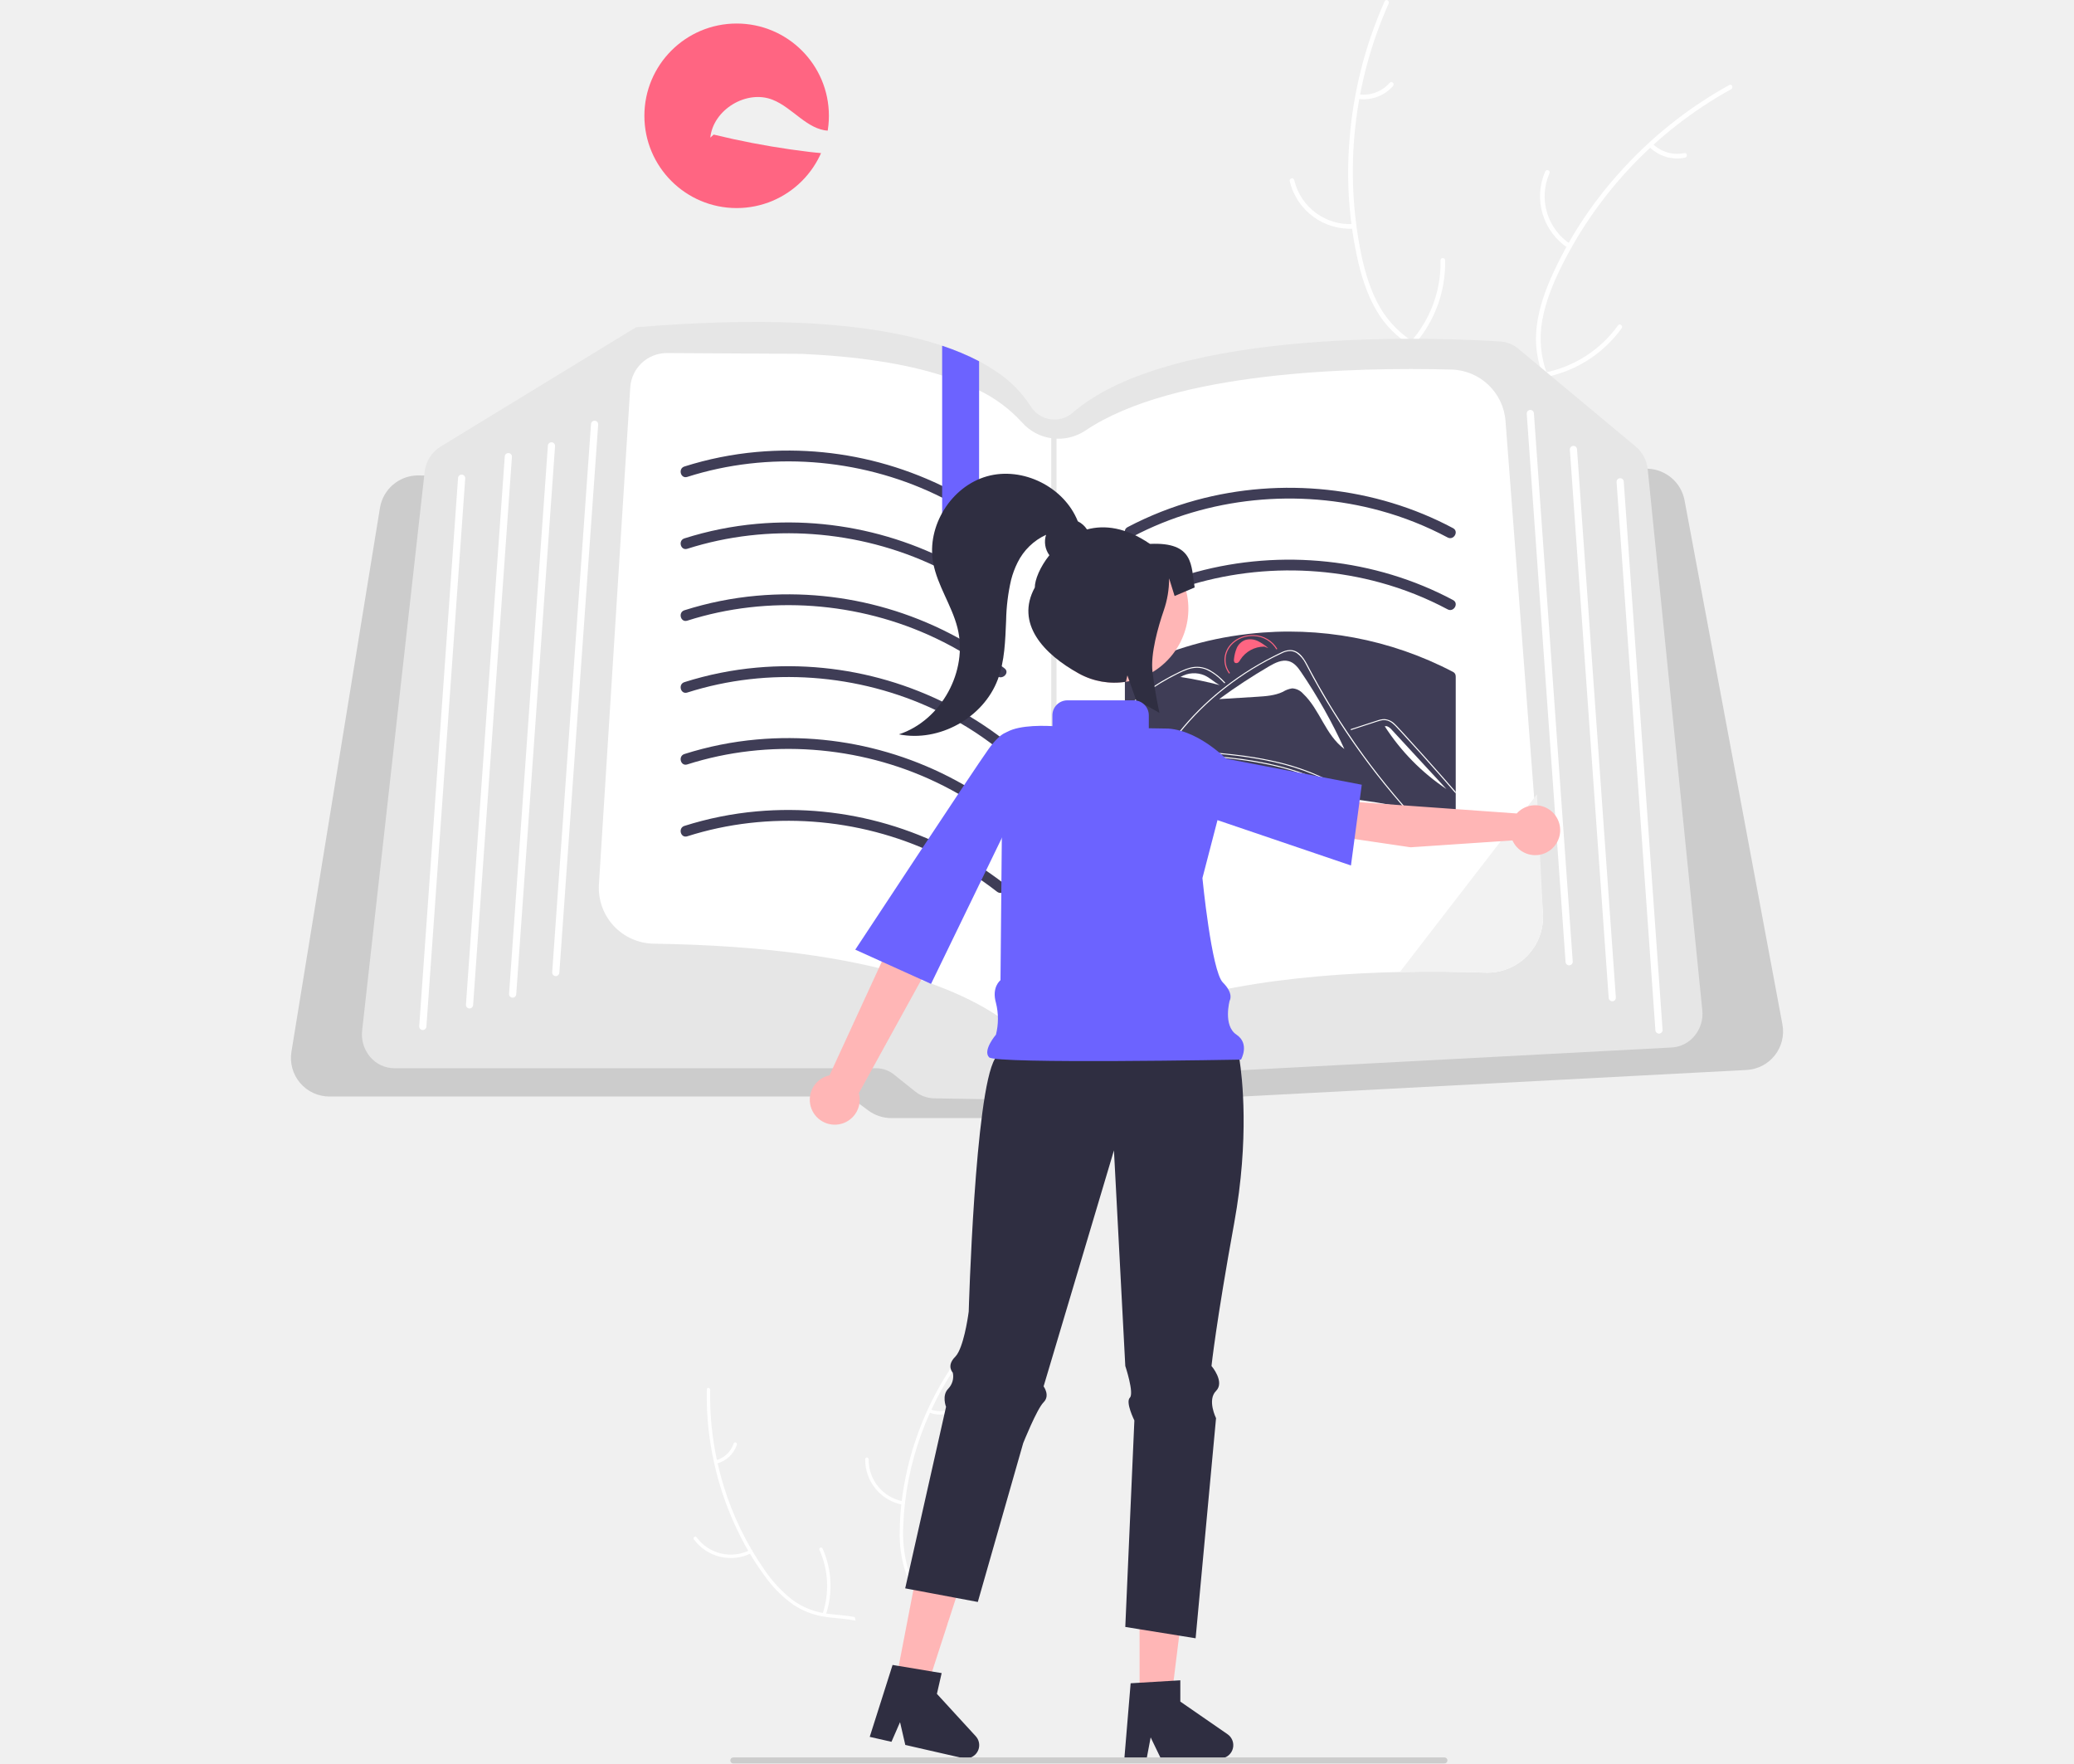
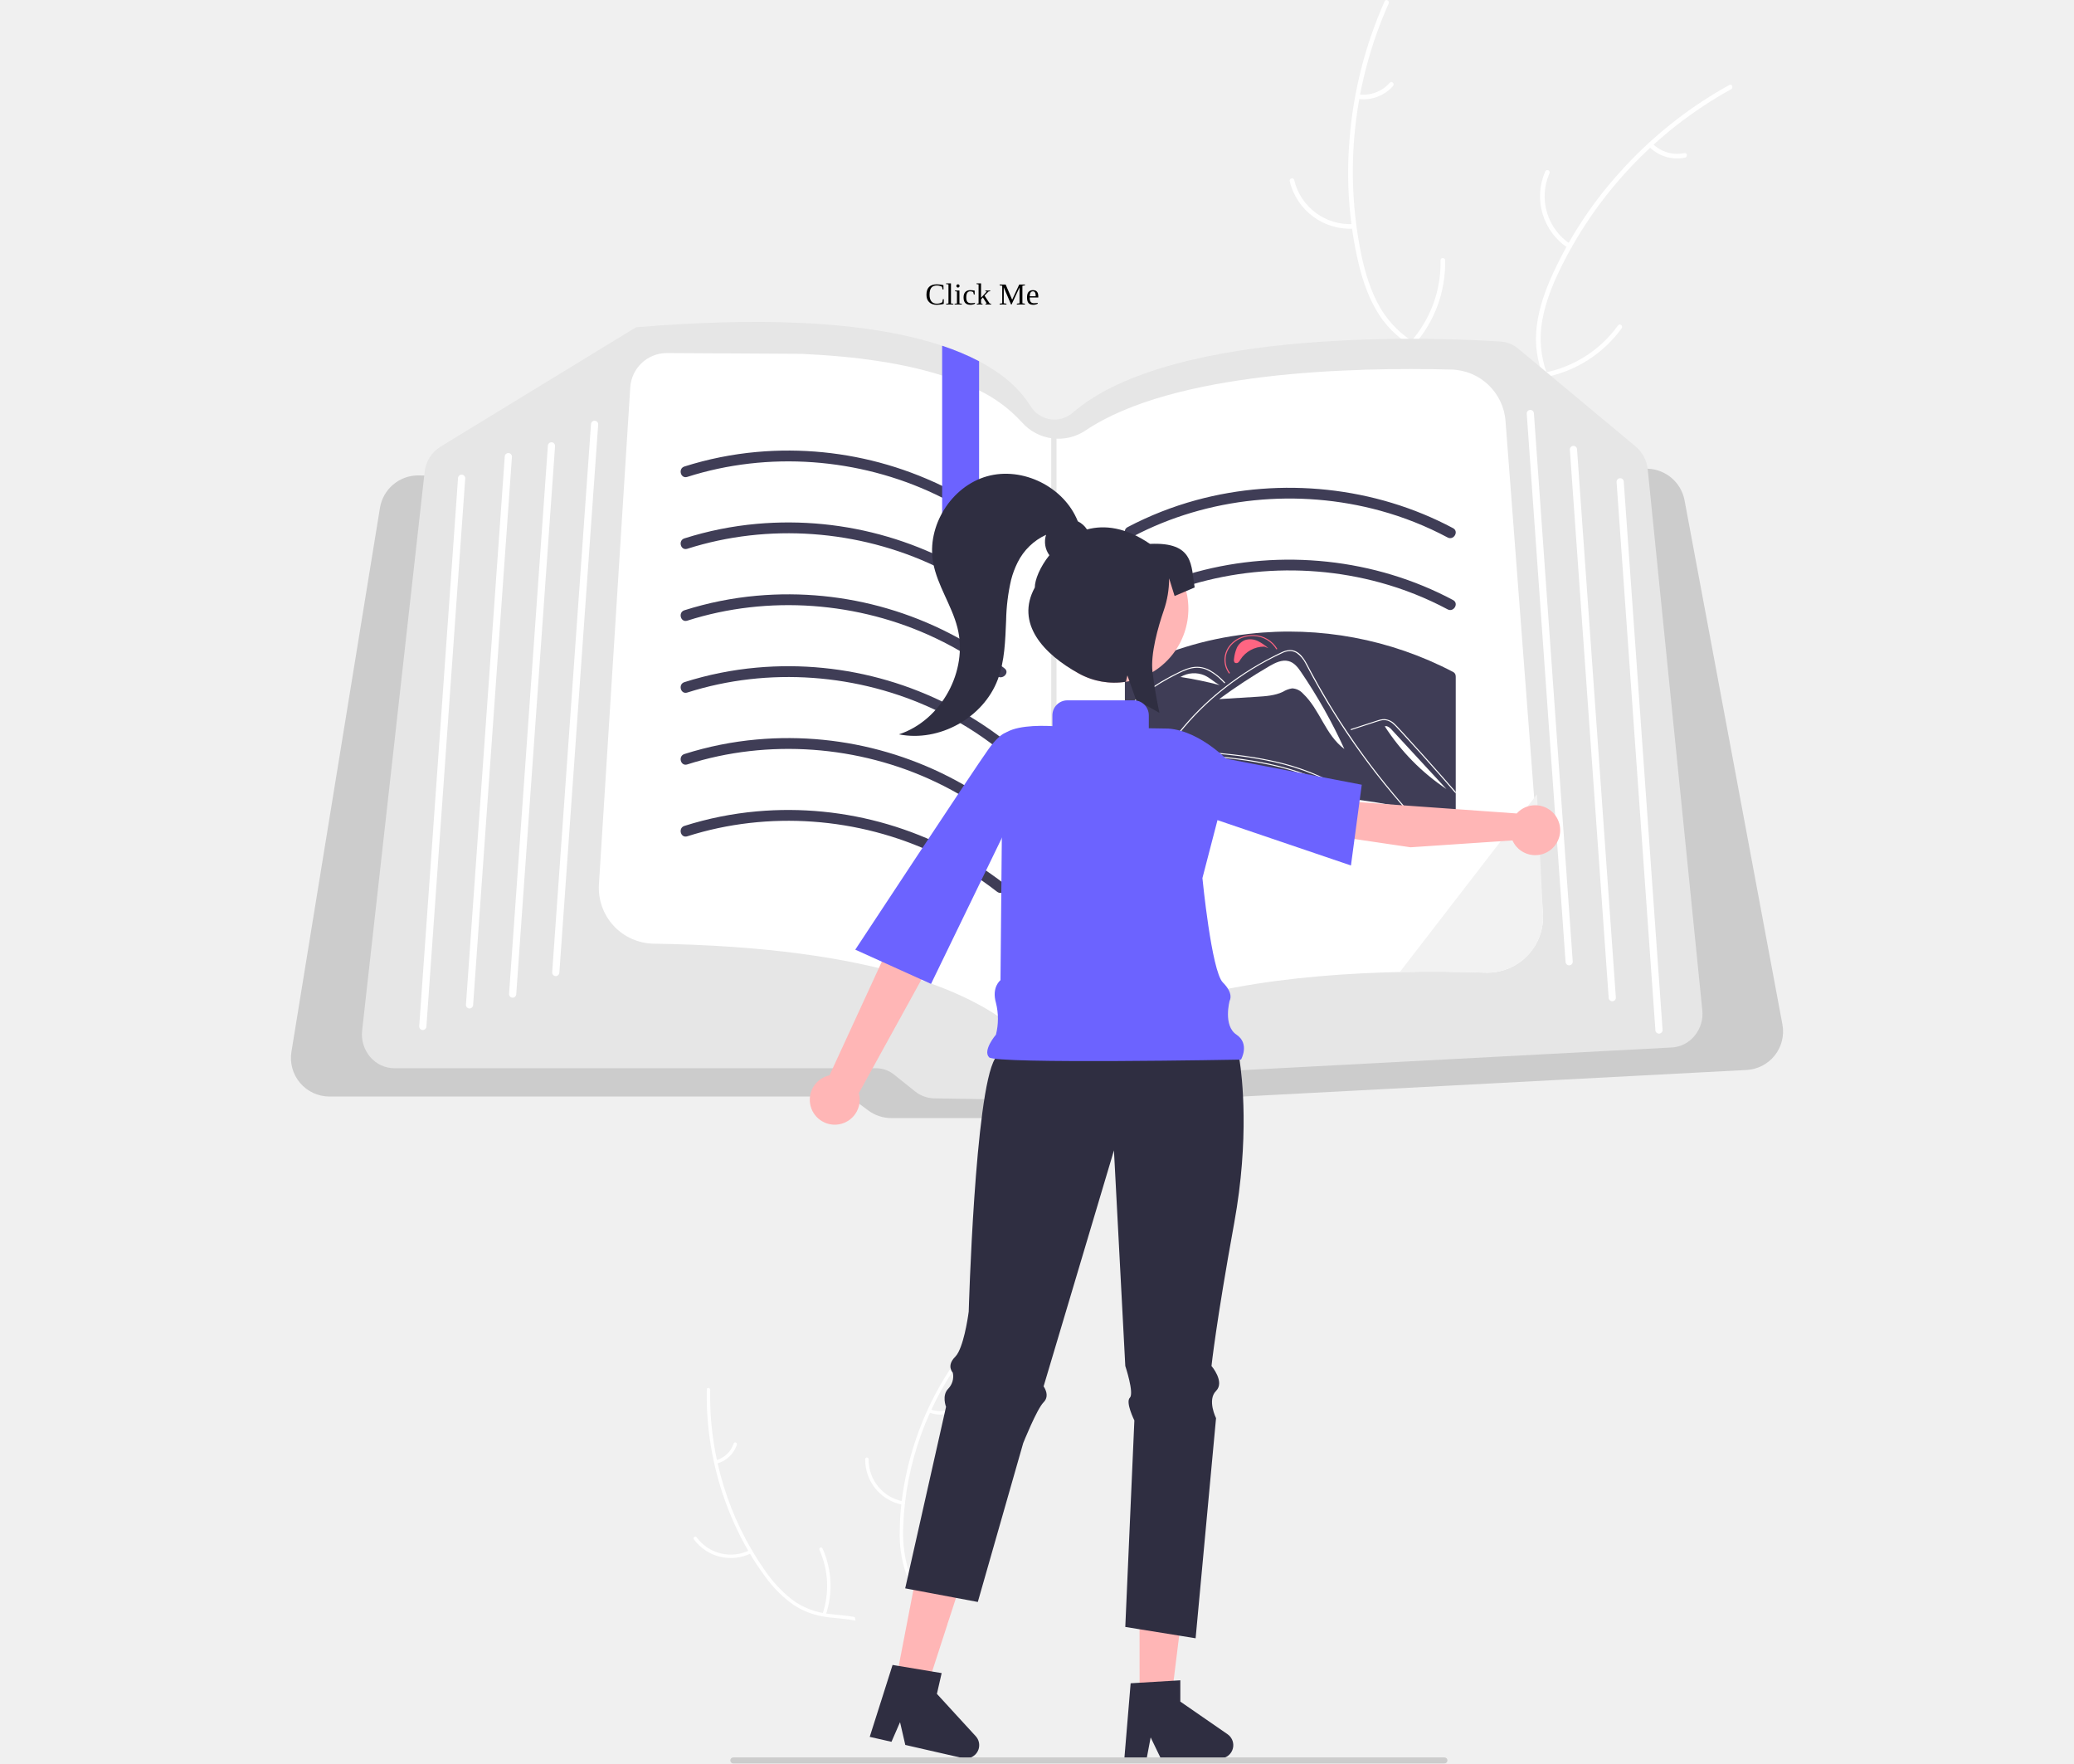
<svg xmlns="http://www.w3.org/2000/svg" data-name="Layer 1" width="588.141" height="500" viewBox="0 0 588.141 694.97">
  <path d="M562.42,761.875l-1.87,8.18.45.49c-.1.25-.2.5-.32.75a57.644,57.644,0,0,1-3.4,6.52c-1.68,2.79-3.56,5.48-5.51,8.12-1.07,1.46-2.17,2.91-3.27,4.35a1.207,1.207,0,0,1-.1.14.879.879,0,0,1,.05-.15l-.36-.08-2.07-8.98-.63,1.42v.01l-1.02,2.35c.08.43.16.85.26,1.27-.01-.01-.01-.03-.02-.04-.01-.01-.01-.01-.01-.02-.13-.28-.27-.55-.4-.83l-1.56,3.58-3.16-.72c-1.66-.86-3.32-1.73-4.97-2.63-22.54-12.23-43.41-27.84-57.46-49.09a96.904,96.904,0,0,1-12.51-27.53c-5.33-19.42-4.41-40.32,5.29-57.67a.01.01,0,0,1,.01-.01q.36-.66.75-1.32c.19.5.37,1,.57,1.5v.01a136.268,136.268,0,0,0,9.41,19.65c.28.49.56.98.86,1.46a140.976,140.976,0,0,0,34.32,38.94,1.059,1.059,0,0,0,.12.1,1.437,1.437,0,0,0,.15.11q4.59,3.6,9.49,6.77v.01c2.55,1.66,5.17,3.23,7.83,4.72,5.67,3.16,11.84,6.2,17.14,9.99,5.15,3.67,9.49,8.04,11.8,13.89.18.47.35.94.5,1.41l-4.12,12.71Z" transform="translate(-305.9296 -102.515)" fill="#f0f0f0" />
  <path d="M545.39,782.635v.01l-1.02,2.35c-1.54-8.56.29-17.61-.98-26.28-.14-.97-.32-1.94-.55-2.9-1.3-5.48-4.27-10.61-9.55-13.06a21.848,21.848,0,0,0-4.82-1.55c-3.28-.7-6.7-.85-10.01-1.24-.83-.1-1.65-.21-2.45-.36a30.089,30.089,0,0,1-11.98-4.63,47.72,47.72,0,0,1-11.4-11.46,102.333,102.333,0,0,1-5.75-8.66c-.24-.38-.46-.77-.69-1.16a121.345,121.345,0,0,1-10.13-22.6,118.532,118.532,0,0,1-3.36-12.24,121.368,121.368,0,0,1-2.87-27.54.01.01,0,0,1,.01-.01c-.01-.42,0-.84.01-1.26.02-.86,1.35-.67,1.33.19-.01.42-.02.83-.02,1.25v.01a120.888,120.888,0,0,0,2.67,26.4c.1.44.2.88.29,1.32a119.712,119.712,0,0,0,13.47,34.19c.07.12.14.24.22.36,1.45,2.47,3.01,4.87,4.65,7.22a51.898,51.898,0,0,0,10.98,11.92,28.666,28.666,0,0,0,12.16,5.27c.44.08.88.16,1.33.23.35.06.71.11,1.07.15,3.37.42,6.83.58,10.18,1.22a26.991,26.991,0,0,1,4.47,1.25,18.152,18.152,0,0,1,10.32,10.68,31.583,31.583,0,0,1,1.82,7.25c.11.81.19,1.62.26,2.44v.01c.1,1.32.15,2.65.17,3.98.02,1.66-.01,3.32-.05,4.97A85.303,85.303,0,0,0,545.39,782.635Z" transform="translate(-305.9296 -102.515)" fill="#fff" />
  <path d="M487.449,714.575A18.018,18.018,0,0,1,464.755,709.159c-.509-.699.554-1.523,1.064-.822a16.684,16.684,0,0,0,21.121,4.995c.769-.395,1.275.85.51,1.244Z" transform="translate(-305.9296 -102.515)" fill="#fff" />
  <path d="M515.47,738.575a34.728,34.728,0,0,0-1.23-25.279c-.355-.79.889-1.299,1.244-.51a36.123,36.123,0,0,1,1.226,26.308c-.279.821-1.517.297-1.24-.519Z" transform="translate(-305.9296 -102.515)" fill="#fff" />
  <path d="M473.442,678.019a10.199,10.199,0,0,0,7.022-6.659c.268-.824,1.506-.3,1.24.519a11.429,11.429,0,0,1-7.752,7.384.695.695,0,0,1-.877-.367.675.675,0,0,1,.367-.877Z" transform="translate(-305.9296 -102.515)" fill="#fff" />
  <path d="M548.34,790.505c.02-.03.04-.05.06-.08-.04.12-.08.24-.11.37Z" transform="translate(-305.9296 -102.515)" fill="#f0f0f0" />
  <path d="M578.07,728.945l-1.4,4.9-8.6-1.61-2.85,8.79-.49,1.51-1.95,6.01-4.12,12.71,3.76.62-1.87,8.18.45.49.14.15.93,1.02,5.66,6.18-15.48,13.25-2.48-.57-1.27-.29a1.207,1.207,0,0,1-.1.14.879.879,0,0,1,.05-.15l-.36-.08-2.07-8.98-.63,1.42v.01l-1.02,2.35c.08.43.16.85.26,1.27-.01-.01-.01-.03-.02-.04-.01-.01-.01-.01-.01-.02-.13-.28-.27-.55-.4-.83-1.98-4.13-3.87-8.32-5.62-12.56a184.486,184.486,0,0,1-10.11-31.61c-.1-.47-.21-.94-.29-1.42v-.01a131.234,131.234,0,0,1-2.67-21.24v-.01a114.851,114.851,0,0,1,.12-11.73,96.392,96.392,0,0,1,6.57-29.43c.02-.05.04-.09.06-.14,7.13-17.94,19.68-33.5,36.74-41.79.71-.36,1.44-.7,2.17-1.02h.02l.01-.01c.46-.2.91-.39,1.37-.59-.15.52-.31,1.04-.45,1.57a133.75,133.75,0,0,0-4.32,21.35v.01c-.08.55-.15,1.12-.21,1.68v.01a141.584,141.584,0,0,0,4.02,51.96c.01.05.03.09.04.14A135.988,135.988,0,0,0,578.07,728.945Z" transform="translate(-305.9296 -102.515)" fill="#f0f0f0" />
  <path d="M562.07,771.715c-.79,1.06-1.6,2.09-2.42,3.12-.79.99-1.58,1.98-2.37,2.98a57.418,57.418,0,0,0-5.51,8.12,28.472,28.472,0,0,0-2,4.64l-1.27-.29a1.207,1.207,0,0,1-.1.14.879.879,0,0,1,.05-.15c2.33-7.28,7.63-12.92,12.23-18.98.16-.2.31-.4.46-.6Z" transform="translate(-305.9296 -102.515)" fill="#fff" />
  <path d="M572.9,634.375c-.26.33-.53.67-.78,1.01q-2.925,3.795-5.53,7.83a117.992,117.992,0,0,0-8.22,14.85c-.19.4-.38.81-.56,1.22a119.263,119.263,0,0,0-9.84,35.44c-.02.12-.03.23-.04.35q-.495,4.29-.64,8.61a51.782,51.782,0,0,0,1.59,16.12c.2.69.42,1.37.66,2.03a27.345,27.345,0,0,0,2.25,4.65,27.923,27.923,0,0,0,2.14,3.09c.47.6.96,1.19,1.48,1.76.3.33.61.66.92.99.26.25.51.51.77.76,2.7,2.62,5.68,5.05,8.12,7.94l-.49,1.51c-2.35-2.98-5.38-5.45-8.11-8.05a37.897,37.897,0,0,1-4.66-5.28c-.18-.26-.37-.52-.54-.79a26.749,26.749,0,0,1-2.39-4.29c-.34-.75-.65-1.52-.93-2.32a47.893,47.893,0,0,1-2.2-16,103.415,103.415,0,0,1,.62-10.39c.04-.45.09-.89.15-1.34a121.638,121.638,0,0,1,5.52-24.14,122.66,122.66,0,0,1,13.76-28.18q2.475-3.765,5.25-7.35c.24-.33.49-.65.75-.98C572.48,632.745,573.43,633.695,572.9,634.375Z" transform="translate(-305.9296 -102.515)" fill="#fff" />
  <path d="M547.146,695.541A18.018,18.018,0,0,1,532.287,677.554a.673.673,0,0,1,1.344-.016,16.684,16.684,0,0,0,13.857,16.704c.852.147.506,1.447-.341,1.3Z" transform="translate(-305.9296 -102.515)" fill="#fff" />
  <path d="M555.07,731.574a34.728,34.728,0,0,0,14.238-20.924c.192-.844,1.492-.502,1.3.341a36.123,36.123,0,0,1-14.86,21.743c-.716.487-1.39-.676-.678-1.161Z" transform="translate(-305.9296 -102.515)" fill="#fff" />
  <path d="M557.972,657.92a10.199,10.199,0,0,0,9.616-1.089c.71-.496,1.383.668.678,1.161a11.429,11.429,0,0,1-10.636,1.228.695.695,0,0,1-.479-.821.675.675,0,0,1,.821-.479Z" transform="translate(-305.9296 -102.515)" fill="#fff" />
  <path d="M700.53,214.443c-7.571-40.52,4.349-86.619,37.479-111.145a189.922,189.922,0,0,0,39.593,124.238c10.634,13.63,23.881,27.683,23.47,44.966-.256,10.754-6.072,20.772-13.736,28.32-7.665,7.548-17.106,12.989-26.435,18.346l-1.452,2.259C732.103,290.582,708.101,254.963,700.53,214.443Z" transform="translate(-305.9296 -102.515)" fill="#f0f0f0" />
  <path d="M738.612,103.917a162.333,162.333,0,0,0-10.717,99.3c1.533,7.147,3.71,14.264,7.402,20.614a40.094,40.094,0,0,0,15.147,14.692c5.782,3.341,12.082,6.088,16.951,10.776,5.132,4.941,7.417,11.685,7.227,18.732-.233,8.621-3.55,16.645-7.067,24.378-3.904,8.586-8.096,17.443-7.842,27.097.031,1.17-1.786,1.149-1.817-.019-.441-16.796,11.702-30.284,14.408-46.4,1.263-7.52.266-15.466-5.021-21.295-4.623-5.097-11.118-7.936-17.001-11.268-6.177-3.499-11.436-7.821-15.345-13.813-3.999-6.13-6.459-13.177-8.168-20.253a157.491,157.491,0,0,1-3.57-49.094A165.211,165.211,0,0,1,737.053,102.983c.476-1.065,2.032-.124,1.559.933Z" transform="translate(-305.9296 -102.515)" fill="#fff" />
  <path d="M725.024,192.593a24.355,24.355,0,0,1-25.409-18.681c-.266-1.138,1.491-1.604,1.757-.465a22.552,22.552,0,0,0,23.671,17.329c1.166-.088,1.14,1.73-.019,1.817Z" transform="translate(-305.9296 -102.515)" fill="#fff" />
  <path d="M747.29,237.215a46.942,46.942,0,0,0,11.766-32.123c-.027-1.17,1.79-1.149,1.817.019a48.827,48.827,0,0,1-12.312,33.402c-.778.875-2.045-.428-1.271-1.298Z" transform="translate(-305.9296 -102.515)" fill="#fff" />
  <path d="M726.812,139.707a13.786,13.786,0,0,0,12.247-4.598c.767-.885,2.033.419,1.271,1.298a15.448,15.448,0,0,1-13.537,5.117.939.939,0,0,1-.899-.918.913.913,0,0,1,.918-.899Z" transform="translate(-305.9296 -102.515)" fill="#fff" />
  <path d="M873.491,136.813c-.463.566-.926,1.132-1.386,1.713a181.556,181.556,0,0,0-16.617,24.316c-.387.654-.77,1.323-1.137,1.988A191.4,191.4,0,0,0,832.019,231.665a185.874,185.874,0,0,0-1.704,28.19c.205,13.018,1.462,27.117-2.528,39.09a31.886,31.886,0,0,1-1.436,3.676L762.317,323.023c-.169-.027-.334-.039-.503-.065l-2.519.931c-.042-.486-.074-.99-.116-1.476-.025-.282-.036-.568-.062-.849-.012-.189-.024-.379-.046-.549-.004-.063-.008-.126-.008-.175-.022-.17-.024-.33-.042-.486-.19-2.82-.367-5.644-.513-8.478-.005-.015-.005-.015.005-.034-1.099-21.584-.406-43.45,3.584-64.515.12-.634.235-1.282.385-1.925a177.365,177.365,0,0,1,7.844-27.861,156.799,156.799,0,0,1,6.323-14.551,130.389,130.389,0,0,1,23.669-33.193c19.103-19.443,44.212-32.561,71.117-32.974C872.124,136.815,872.798,136.809,873.491,136.813Z" transform="translate(-305.9296 -102.515)" fill="#f0f0f0" />
  <path d="M873.606,137.672a162.333,162.333,0,0,0-68.342,72.833c-3.079,6.63-5.626,13.623-6.501,20.916a40.094,40.094,0,0,0,3.248,20.85c2.605,6.148,5.981,12.136,7.046,18.81,1.123,7.035-1.113,13.796-5.507,19.307-5.377,6.743-12.856,11.152-20.319,15.21-8.287,4.505-16.966,9.053-22.576,16.914-.68.952-2.118-.158-1.439-1.109,9.76-13.676,27.577-17.135,39.44-28.374,5.536-5.244,9.524-12.188,8.813-20.026-.622-6.853-4.099-13.031-6.79-19.233-2.826-6.513-4.423-13.13-3.936-20.268.498-7.302,2.776-14.409,5.673-21.089a157.491,157.491,0,0,1,26.707-41.348,165.211,165.211,0,0,1,43.801-35.078c1.021-.563,1.697,1.124.683,1.684Z" transform="translate(-305.9296 -102.515)" fill="#fff" />
  <path d="M809.368,200.294a24.355,24.355,0,0,1-9.041-30.214c.473-1.069,2.156-.383,1.682.687a22.552,22.552,0,0,0,8.467,28.088c.984.632-.131,2.067-1.109,1.439Z" transform="translate(-305.9296 -102.515)" fill="#fff" />
  <path d="M800.28,249.328a46.942,46.942,0,0,0,28.735-18.565c.683-.95,2.121.16,1.439,1.109a48.827,48.827,0,0,1-29.941,19.257c-1.149.23-1.376-1.573-.233-1.802Z" transform="translate(-305.9296 -102.515)" fill="#fff" />
  <path d="M842.636,159.144a13.786,13.786,0,0,0,12.547,3.702c1.145-.245,1.371,1.559.233,1.802a15.449,15.449,0,0,1-13.889-4.065.939.939,0,0,1-.165-1.274.913.913,0,0,1,1.274-.165Z" transform="translate(-305.9296 -102.515)" fill="#fff" />
  <path d="M462.006,166.037c-3.538-2.498-7.409-5.102-11.739-4.998-10.479.252-16.129,15.614-26.598,15.074-6.676-.345-11.108-7.126-17.324-9.586-8.093-3.201-18.391,3.06-19.274,11.718l1.039-.951a250.932,250.932,0,0,0,96.135,4.441Q473.125,173.886,462.006,166.037Z" transform="translate(-305.9296 -102.515)" fill="#f0f0f0" />
-   <circle cx="175.683" cy="45.637" r="36.363" fill="#ff6582" />
+   <text x="250" y="120" fill="black" font-size="2rem">Click Me</text>
  <path d="M566.729,141.206c-4.509-3.183-9.443-6.502-14.961-6.369-13.355.321-20.555,19.899-33.896,19.21-8.508-.439-14.156-9.082-22.078-12.216-10.314-4.08-23.438,3.899-24.563,14.933L472.555,155.552a319.791,319.791,0,0,0,122.515,5.66Q580.9,151.209,566.729,141.206Z" transform="translate(-305.9296 -102.515)" fill="#f0f0f0" />
  <path d="M893.812,506.234l-38.589-206.619a15.305,15.305,0,0,0-14.534-12.385q-.468-.01-.936,0l-26.288.943-2.829.104-13.12.472-2.829.097-8.439.305L616.083,295.26c-.257.014-.52.014-.777.007l-38.131-.797-14.111-.291-.451-.007-10.415-.222-90.755-1.886-24.062-.506-11.864-.243-2.843-.062-13.529-.277-2.836-.062-13.841-.284-2.836-.062-15.207-.319-2.385-.049-13.563-.284-2.143-.042h-.312a15.263,15.263,0,0,0-14.992,12.745l-34.9,214.406a15.182,15.182,0,0,0,14.985,17.627H521.541a13.889,13.889,0,0,1,8.196,2.704l3.8,2.815a15.32,15.32,0,0,0,9.035,2.982H660.69a15.091,15.091,0,0,0,10.741-4.452,13.778,13.778,0,0,1,9.014-4.015l199.234-10.498a15.183,15.183,0,0,0,14.132-17.953Z" transform="translate(-305.9296 -102.515)" fill="#ccc" />
  <path d="M862.234,500.617l-21.51-213.11c-.007-.09-.021-.187-.035-.277a13.533,13.533,0,0,0-4.701-8.744l-46.272-38.547a12.276,12.276,0,0,0-7.135-2.85c-21.17-1.359-128.796-6.393-168.522,28.091a10.936,10.936,0,0,1-8.89,2.552,11.136,11.136,0,0,1-7.711-5.173,45.57,45.57,0,0,0-13.002-13.258,69.163,69.163,0,0,0-7.281-4.417c-2.226-1.172-4.646-2.309-7.281-3.405-2.268-.943-4.688-1.851-7.281-2.718-13.445-4.493-31.419-7.85-55.439-8.973-9.964-.472-20.796-.534-32.189-.194-10.401.305-21.454.936-32.847,1.879l-.166.007-77.088,47.063a13.431,13.431,0,0,0-6.248,9.958l-.16,1.415-24.478,218.712a13.718,13.718,0,0,0,3.155,10.408,12.585,12.585,0,0,0,9.562,4.466H536.658a11.178,11.178,0,0,1,6.941,2.462l8.293,6.643a12.539,12.539,0,0,0,7.607,2.76l83.516,1.366h.201a12.454,12.454,0,0,0,6.026-1.567l16.108-8.945a11.121,11.121,0,0,1,4.785-1.387l180.012-9.507a12.512,12.512,0,0,0,9.077-4.646A13.568,13.568,0,0,0,862.234,500.617Z" transform="translate(-305.9296 -102.515)" fill="#e6e6e6" />
  <path d="M799.4,462.185l-2.52-33.17-10.63-139.86-1.58-20.69a21.924,21.924,0,0,0-21.36-20.31c-38.95-1-109.48.76-144.09,23.95a19.188,19.188,0,0,1-25.11-3.1,55.807,55.807,0,0,0-16.94-12.65,95.548,95.548,0,0,0-14.56-5.86q-21.975-7.02-55.46-8.53l-52.98-.31h-.09a14.442,14.442,0,0,0-14.4,13.53l-2.3,36.37-10.05,159.5a21.975,21.975,0,0,0,21.63,23.36c88.93,1.32,127.78,20.09,144.72,35.59a21.967,21.967,0,0,0,26.9,2.18c30.75-20.14,81.87-25.74,122.56-26.61,12.46-.26,23.94-.09,33.56.25a21.974,21.974,0,0,0,22.7-23.64Z" transform="translate(-305.9296 -102.515)" fill="#fff" />
  <path d="M357.914,508.448c-.033,0-.068-.001-.101-.004a1.416,1.416,0,0,1-1.313-1.512l15.301-216.053a1.399,1.399,0,0,1,1.512-1.313,1.416,1.416,0,0,1,1.313,1.512L359.325,507.131A1.415,1.415,0,0,1,357.914,508.448Z" transform="translate(-305.9296 -102.515)" fill="#fff" />
  <path d="M376.328,499.949c-.033,0-.068-.001-.101-.004a1.416,1.416,0,0,1-1.313-1.512l15.301-216.053a1.399,1.399,0,0,1,1.512-1.313,1.416,1.416,0,0,1,1.313,1.512L377.739,498.632A1.415,1.415,0,0,1,376.328,499.949Z" transform="translate(-305.9296 -102.515)" fill="#fff" />
  <path d="M393.325,495.7c-.033,0-.068-.001-.101-.004a1.416,1.416,0,0,1-1.313-1.512l15.301-216.053a1.399,1.399,0,0,1,1.512-1.313,1.416,1.416,0,0,1,1.313,1.512L394.736,494.383A1.415,1.415,0,0,1,393.325,495.7Z" transform="translate(-305.9296 -102.515)" fill="#fff" />
  <path d="M410.322,487.202c-.033,0-.068-.001-.101-.004a1.416,1.416,0,0,1-1.313-1.512l15.301-216.053a1.399,1.399,0,0,1,1.512-1.313,1.416,1.416,0,0,1,1.313,1.512L411.732,485.885A1.415,1.415,0,0,1,410.322,487.202Z" transform="translate(-305.9296 -102.515)" fill="#fff" />
  <path d="M845.157,509.864c.033,0,.068-.001.101-.004a1.416,1.416,0,0,0,1.313-1.512L831.27,292.296a1.399,1.399,0,0,0-1.512-1.313,1.416,1.416,0,0,0-1.313,1.512L843.746,508.547A1.415,1.415,0,0,0,845.157,509.864Z" transform="translate(-305.9296 -102.515)" fill="#fff" />
  <path d="M826.744,497.116c.033,0,.068-.001.101-.004a1.416,1.416,0,0,0,1.313-1.512L812.856,279.548a1.399,1.399,0,0,0-1.512-1.313,1.416,1.416,0,0,0-1.313,1.512L825.333,495.8A1.415,1.415,0,0,0,826.744,497.116Z" transform="translate(-305.9296 -102.515)" fill="#fff" />
  <path d="M809.747,482.952c.033,0,.068-.001.101-.004a1.416,1.416,0,0,0,1.313-1.512L795.859,265.384a1.399,1.399,0,0,0-1.512-1.313,1.416,1.416,0,0,0-1.313,1.512L808.336,481.636A1.415,1.415,0,0,0,809.747,482.952Z" transform="translate(-305.9296 -102.515)" fill="#fff" />
  <path d="M462.146,290.461c31.927-10.186,67.546-7.489,97.792,6.861a128.767,128.767,0,0,1,24.302,14.968c2.127,1.67,5.155-1.317,3.005-3.005a139.187,139.187,0,0,0-97.705-28.652,133.698,133.698,0,0,0-28.523,5.73c-2.595.828-1.486,4.932,1.13,4.097Z" transform="translate(-305.9296 -102.515)" fill="#3f3d56" />
  <path d="M637.83,313.938c29.684-15.602,65.23-19.005,97.504-10.148a128.52,128.52,0,0,1,26.512,10.541c2.412,1.287,4.561-2.38,2.145-3.669-30.76-16.413-67.684-20.192-101.274-11.042a133.657,133.657,0,0,0-27.031,10.649c-2.422,1.273-.276,4.942,2.145,3.669Z" transform="translate(-305.9296 -102.515)" fill="#3f3d56" />
  <path d="M637.83,342.266c29.684-15.602,65.23-19.005,97.504-10.148a128.52,128.52,0,0,1,26.512,10.541c2.412,1.287,4.561-2.38,2.145-3.669-30.76-16.413-67.684-20.192-101.274-11.042a133.657,133.657,0,0,0-27.031,10.649c-2.422,1.273-.276,4.942,2.145,3.669Z" transform="translate(-305.9296 -102.515)" fill="#3f3d56" />
  <path d="M765.03,369.075a1.821,1.821,0,0,0-1.047-1.761,139.35,139.35,0,0,0-80.222-15.026c-.173.014-.333.042-.52.055h-.007a4.255,4.255,0,0,0-.506.076,134.223,134.223,0,0,0-47.042,14.499,2.144,2.144,0,0,0-1.047,1.845v52.846a2.144,2.144,0,0,0,2.69,2.039c.652-.187,1.304-.367,1.969-.541a210.62,210.62,0,0,1,45.35-7.094c.326-.014.652-.028.992-.042A237.569,237.569,0,0,1,723.05,417.316a7.8,7.8,0,0,1,.777.083c.638.069,1.29.146,1.928.229.257.028.499.055.735.097,2.482.312,4.944.666,7.413,1.047q5.346.853,10.693,1.9c.222.042.451.097.68.139,5.721,1.137,11.414,2.455,17.079,3.911a2.153,2.153,0,0,0,2.69-2.053V369.158A.176.176,0,0,0,765.03,369.075Z" transform="translate(-305.9296 -102.515)" fill="#3f3d56" />
  <path d="M687.092,355.169a6.988,6.988,0,0,0-5.007-.44,5.934,5.934,0,0,0-3.335,3.136,15.083,15.083,0,0,0-1.098,4.314c-.088.584-.093,1.321.493,1.593a1.243,1.243,0,0,0,1.261-.25,3.727,3.727,0,0,0,.738-1.03,11.215,11.215,0,0,1,9.474-5.151l1.569.625A18.58,18.58,0,0,0,687.092,355.169Z" transform="translate(-305.9296 -102.515)" fill="#ff6582" />
  <path d="M704.07,367.349c-1.217-1.792-2.66-3.706-4.919-4.291-2.616-.678-5.304.669-7.584,1.997a221.541,221.541,0,0,0-19.666,12.898l.007.07,14.675-.901c3.534-.217,7.19-.464,10.313-1.952a9.726,9.726,0,0,1,3.684-1.372,6.156,6.156,0,0,1,4.267,2.056c6.763,6.411,8.721,16.214,16.308,21.846A206.082,206.082,0,0,0,704.07,367.349Z" transform="translate(-305.9296 -102.515)" fill="#fff" />
  <path d="M685.642,415.97c-.34.014-.666.028-.991.043-2.365-.85-4.787-1.601-7.238-2.252-1.587-.425-3.201-.807-4.816-1.133-1.827-.396-3.668-.708-5.51-.977a88.115,88.115,0,0,0-10.581-.892.192.192,0,1,1,0-.382c.453,0,.906.014,1.346.043a88.233,88.233,0,0,1,10.595,1.034c1.827.297,3.654.651,5.468,1.048,1.643.368,3.286.779,4.901,1.232Q682.278,414.71,685.642,415.97Z" transform="translate(-305.9296 -102.515)" fill="#fff" />
  <path d="M726.492,417.727c-.241-.043-.482-.071-.737-.099-.977-.807-1.969-1.572-3.003-2.323-1.289-.935-2.62-1.813-3.98-2.635a70.671,70.671,0,0,0-9.405-4.787,93.786,93.786,0,0,0-15.892-5.014,158.136,158.136,0,0,0-18.795-2.946c-6.317-.652-12.663-1.048-19.008-1.445-.269-.014-.283-.411,0-.397.793.057,1.587.099,2.394.156,6.416.397,12.833.85,19.207,1.572a146.425,146.425,0,0,1,18.767,3.258,91.28,91.28,0,0,1,15.382,5.283,69.942,69.942,0,0,1,8.272,4.405c1.685,1.062,3.315,2.196,4.872,3.399C725.217,416.664,725.868,417.174,726.492,417.727Z" transform="translate(-305.9296 -102.515)" fill="#fff" />
  <path d="M723.829,417.401a7.695,7.695,0,0,0-.779-.085c-.297-.241-.609-.467-.921-.694a64.779,64.779,0,0,0-6.813-4.263,72.166,72.166,0,0,0-6.587-3.159,92.525,92.525,0,0,0-15.892-5.014,158.107,158.107,0,0,0-18.796-2.946c-6.317-.652-12.663-1.048-19.008-1.445-.269-.028-.269-.411,0-.397.807.057,1.6.099,2.394.156,6.416.396,12.833.85,19.207,1.572a146.394,146.394,0,0,1,18.767,3.258,90.804,90.804,0,0,1,15.382,5.283c1.87.85,3.697,1.771,5.482,2.776A57.987,57.987,0,0,1,723.829,417.401Z" transform="translate(-305.9296 -102.515)" fill="#fff" />
  <path d="M745.273,420.814c-.227-.043-.453-.099-.68-.142-.255-.269-.496-.552-.737-.836q-1.827-2.103-3.612-4.249c-4.688-5.581-9.136-11.331-13.328-17.195q-5.397-7.521-10.241-15.34c-1.544-2.465-3.031-4.957-4.49-7.479q-1.7-2.932-3.315-5.878c-.312-.567-.609-1.133-.906-1.7-.694-1.332-1.388-2.677-2.125-3.994a11.288,11.288,0,0,0-3.428-4.079,5.016,5.016,0,0,0-2.436-.836,7.366,7.366,0,0,0-3.513.906A114.45,114.45,0,0,0,674.184,373.662a107.685,107.685,0,0,0-18.102,17.889c-.17.198-.538.014-.382-.198.637-.793,1.289-1.586,1.94-2.365A108.58,108.58,0,0,1,674.764,372.713c.014-.014.043-.028.057-.042.552-.439,1.105-.864,1.671-1.275a115.922,115.922,0,0,1,10.935-7.139q2.889-1.679,5.906-3.187c.496-.255,1.006-.51,1.515-.751.51-.255,1.02-.496,1.53-.737a8.338,8.338,0,0,1,3.244-.892c3.938-.057,5.963,3.909,7.365,6.586.439.836.893,1.671,1.332,2.507,1.7,3.159,3.47,6.303,5.312,9.405,1.119,1.926,2.28,3.839,3.456,5.737,1.685,2.705,3.413,5.382,5.212,8.045a.014.014,0,0,0,.014.014c2.082,3.144,4.249,6.232,6.487,9.306q5.758,7.882,12.068,15.411Q743.036,418.293,745.273,420.814Z" transform="translate(-305.9296 -102.515)" fill="#fff" />
  <path d="M765.046,414.568v.651c-1.402-1.643-2.833-3.272-4.249-4.901q-.892-1.02-1.785-2.04-3.782-4.292-7.606-8.555c-2.564-2.833-5.128-5.666-7.72-8.484-.623-.68-1.246-1.36-1.884-2.04a14.663,14.663,0,0,0-1.657-1.587,6.15,6.15,0,0,0-2.025-1.119,5.077,5.077,0,0,0-2.606-.028c-.978.227-1.912.581-2.861.878-.978.326-1.941.637-2.918.949-1.955.637-3.895,1.275-5.85,1.912a.194.194,0,0,1-.255-.113.197.197,0,0,1,.142-.269c.482-.156.977-.312,1.473-.468,1.969-.651,3.923-1.289,5.892-1.926.977-.326,1.954-.637,2.932-.949a8.763,8.763,0,0,1,2.833-.567,6.409,6.409,0,0,1,4.164,1.955c.609.567,1.162,1.161,1.714,1.771q.977,1.062,1.955,2.125,3.93,4.292,7.804,8.612,3.888,4.334,7.706,8.683.276.319.552.637C762.228,411.31,763.63,412.939,765.046,414.568Z" transform="translate(-305.9296 -102.515)" fill="#fff" />
  <path d="M694.74,358.259l-.392.171a10.691,10.691,0,0,0-8.636-5.229c-5.799-.412-10.893,3.453-11.356,8.614a8.53,8.53,0,0,0,1.724,5.938l-.364.215a8.884,8.884,0,0,1-1.796-6.184c.482-5.375,5.787-9.399,11.826-8.97A11.133,11.133,0,0,1,694.74,358.259Z" transform="translate(-305.9296 -102.515)" fill="#ff6582" />
  <path d="M666.086,368.702a10.459,10.459,0,0,0-9.525.606,150.152,150.152,0,0,1,15.456,3.211C669.909,371.419,668.26,369.696,666.086,368.702Z" transform="translate(-305.9296 -102.515)" fill="#fff" />
  <path d="M656.532,369.303l-.573.415c.194-.145.395-.281.602-.41Z" transform="translate(-305.9296 -102.515)" fill="#fff" />
  <path d="M739.926,390.223a4.788,4.788,0,0,0-2.063-1.533l-.805.028A85.054,85.054,0,0,0,761.387,413.476Q750.656,401.85,739.926,390.223Z" transform="translate(-305.9296 -102.515)" fill="#fff" />
  <path d="M673.791,371.708c-.228-.227-.455-.453-.685-.68a19.891,19.891,0,0,0-6.249-4.572,10.001,10.001,0,0,0-3.798-.784,11.985,11.985,0,0,0-3.943.766c-.594.211-1.174.451-1.746.706-.653.293-1.295.605-1.934.92q-1.799.886-3.551,1.85-3.486,1.918-6.754,4.128-1.694,1.146-3.318,2.368-1.51,1.135-2.96,2.33c-.207.17-.515-.105-.309-.275.255-.211.512-.421.77-.628q1.091-.878,2.218-1.723,2.054-1.543,4.214-2.966,3.359-2.215,6.95-4.129,1.794-.956,3.638-1.832c.371-.176.747-.348,1.126-.512a19.281,19.281,0,0,1,2.678-.97,10.644,10.644,0,0,1,4.044-.354,11.419,11.419,0,0,1,3.731,1.149,24.482,24.482,0,0,1,6.186,4.932C674.286,371.619,673.979,371.895,673.791,371.708Z" transform="translate(-305.9296 -102.515)" fill="#fff" />
  <path d="M462.146,318.79c31.927-10.186,67.546-7.489,97.792,6.861a128.767,128.767,0,0,1,24.302,14.968c2.127,1.67,5.155-1.317,3.005-3.005a139.187,139.187,0,0,0-97.705-28.652,133.698,133.698,0,0,0-28.523,5.73c-2.595.828-1.486,4.932,1.13,4.097Z" transform="translate(-305.9296 -102.515)" fill="#3f3d56" />
  <path d="M462.146,347.118c31.927-10.186,67.546-7.489,97.792,6.861a128.767,128.767,0,0,1,24.302,14.968c2.127,1.67,5.155-1.317,3.005-3.005a139.187,139.187,0,0,0-97.705-28.652,133.698,133.698,0,0,0-28.523,5.73c-2.595.828-1.486,4.932,1.13,4.097Z" transform="translate(-305.9296 -102.515)" fill="#3f3d56" />
  <path d="M462.146,375.446c31.927-10.186,67.546-7.489,97.792,6.861a128.767,128.767,0,0,1,24.302,14.968c2.127,1.67,5.155-1.317,3.005-3.005a139.187,139.187,0,0,0-97.705-28.652,133.698,133.698,0,0,0-28.523,5.73c-2.595.828-1.486,4.932,1.13,4.097Z" transform="translate(-305.9296 -102.515)" fill="#3f3d56" />
  <path d="M462.146,403.774c31.927-10.186,67.546-7.489,97.792,6.861a128.767,128.767,0,0,1,24.302,14.968c2.127,1.67,5.155-1.317,3.005-3.005a139.187,139.187,0,0,0-97.705-28.652,133.698,133.698,0,0,0-28.523,5.73c-2.595.828-1.486,4.932,1.13,4.097Z" transform="translate(-305.9296 -102.515)" fill="#3f3d56" />
  <path d="M462.146,432.102c31.927-10.186,67.546-7.489,97.792,6.861A128.767,128.767,0,0,1,584.24,453.931c2.127,1.67,5.155-1.317,3.005-3.005a139.187,139.187,0,0,0-97.705-28.652,133.698,133.698,0,0,0-28.523,5.73c-2.595.828-1.486,4.932,1.13,4.097Z" transform="translate(-305.9296 -102.515)" fill="#3f3d56" />
  <path d="M577.175,244.883v79.397c0,1.352-2.358,2.482-5.54,2.788-.555.055-1.137.083-1.74.083a14.507,14.507,0,0,1-5.145-.839,6.628,6.628,0,0,1-.888-.423c-.791-.465-1.248-1.012-1.248-1.609v-85.52c2.593.867,5.013,1.775,7.281,2.718C572.529,242.574,574.949,243.711,577.175,244.883Z" transform="translate(-305.9296 -102.515)" fill="#6c63ff" />
  <rect x="299.684" y="169.592" width="2.08" height="256.83" fill="#e6e6e6" />
  <path d="M793.35,479.075a22.02,22.02,0,0,1-16.65,6.75c-9.62-.34-21.1-.51-33.56-.25l-.07-.06,54-70,2.33,46.67A22.022,22.022,0,0,1,793.35,479.075Z" transform="translate(-305.9296 -102.515)" fill="#f2f2f2" />
  <polygon points="352.991 621.21 350.111 644.59 347.911 662.36 347.031 669.53 334.511 669.53 334.511 663.16 334.501 642.08 334.501 621.21 352.991 621.21" fill="#ffb6b6" />
  <polygon points="265.691 618.76 262.141 629.72 259.291 638.51 258.801 640.02 256.851 646.03 252.731 658.74 250.681 665.07 239.291 662.87 238.381 662.7 239.121 658.88 239.571 656.55 244.551 630.73 245.361 626.57 245.491 625.9 245.861 623.97 247.541 615.26 259.681 617.6 261.081 617.87 265.691 618.76" fill="#ffb6b6" />
  <path d="M677.73,584.495c-7.16,39.35-8.95,56.34-8.95,56.34s5.37,6.26,1.79,9.84,0,10.73,0,10.73l-8.05,86.75-6.48-1.05-15.61-2.51-5.63-.91,3.58-81.38s-3.58-7.16-1.79-8.95c1.79-1.79-1.79-12.52-1.79-12.52l-4.47-84.96-27.73,93.01s2.69,3.58,0,6.26c-2.68,2.68-8.04,16.1-8.04,16.1l-16.49,57.7-1.4,4.9-8.6-1.61-9.36-1.76-1.72-.32-3.06-.58-1.97-.37-.67-.12-3.24-.61.98-4.35.51-2.29,13.95-61.96.32-1.43.34-1.51s-1.79-4.47.89-7.16a6.988,6.988,0,0,0,1.79-6.26,2.441,2.441,0,0,1-.24-.3,3.712,3.712,0,0,1-.64-1.46c-.24-1.12-.03-2.69,1.78-4.5a7.636,7.636,0,0,0,1.27-1.82c2.72-5.15,4.09-16.06,4.09-16.06s2.42-86.41,10.34-99.61a4.269,4.269,0,0,1,1.29-1.45c8.94-5.36,94.79,0,94.79,0s.12.62.31,1.8C680.85,526.745,683.8,551.115,677.73,584.495Z" transform="translate(-305.9296 -102.515)" fill="#2f2e41" />
  <path id="fa90ba82-4976-41ea-9b03-d8a96d925ef6-203" data-name="Path 2938" d="M674.917,425.746l2.507-15.101,46.163,7.769,65.496,4.686a9.837,9.837,0,1,1-1.677,10.624l-40.17,2.703Z" transform="translate(-305.9296 -102.515)" fill="#ffb6b6" />
  <path id="fb44d525-e05f-4433-9150-930b9a652ce4-204" data-name="Path 2946" d="M640.41,415.294l3.259-13.481s17.7-3.258,31.694-.141l52.645,10.103-4.261,31.823Z" transform="translate(-305.9296 -102.515)" fill="#6c63ff" />
  <path id="ed2da19a-1c50-4597-bafc-ed19ebf50383-205" data-name="Path 2948" d="M518.217,526.299l29.453-63.984L569.164,417.046l18.641,10.971L529.775,533.34a9.837,9.837,0,1,1-12.071-6.917q.255-.069.513-.125Z" transform="translate(-305.9296 -102.515)" fill="#ffb6b6" />
  <path id="a46ff28a-e8a9-4d92-ab46-12a75733fdc3-206" data-name="Path 2949" d="M603.159,397.65l-14.296-6.559s-2.535-.88-8.001,6.689-52.491,78.991-52.491,78.991L558.232,490.269Z" transform="translate(-305.9296 -102.515)" fill="#6c63ff" />
  <path d="M675.1,785.965l-18.61-12.86V764.715l-2.65.16-13.4.8-3.53.21-2.44,29.22-.03.41h8.79l.08-.41,1.49-7.89,3.81,7.89.2.41h23.32a5.343,5.343,0,0,0,2.04-.41,5.237,5.237,0,0,0,.93-9.14Z" transform="translate(-305.9296 -102.515)" fill="#2f2e41" />
  <path d="M575.84,786.735l-8.11-8.84-5.66-6.18-.93-1.02-.14-.15-.45-.49,1.87-8.18-3.76-.62-13.16-2.19-.71-.11-1.4-.24-.32-.05-4.49,14.15-4.07,12.79-.44,1.4,5.41,1.23,3.16.72,1.56-3.58.17-.38,1.02-2.35v-.01l.63-1.42,2.07,8.98.36.08.05.01,1.27.29,2.48.57,17.34,3.96,1.23.28a5.262,5.262,0,0,0,6.27-3.95A5.226,5.226,0,0,0,575.84,786.735Z" transform="translate(-305.9296 -102.515)" fill="#2f2e41" />
  <path d="M656.1,356.394a29.057,29.057,0,0,1-19.67,14.56c-.46.1-.92.18-1.39.25a29.125,29.125,0,1,1,21.06-14.81Z" transform="translate(-305.9296 -102.515)" fill="#ffb6b6" />
  <path d="M644.52,316.864c-9.53-6.554-17.922-7.552-24.815-5.694a9.062,9.062,0,0,0-3.625-3.219c-5.376-13.547-21.738-21.683-35.78-17.728-14.132,3.981-23.883,19.635-21.224,34.074,1.648,8.95,7.281,16.701,9.546,25.515,4.386,17.063-6.313,36.608-23.05,42.108,15.847,3.182,33.29-6.498,38.975-21.628,2.761-7.349,2.928-15.373,3.279-23.216a76.969,76.969,0,0,1,1.979-16.076,34.349,34.349,0,0,1,2.558-6.845,23.424,23.424,0,0,1,11.21-10.876,8.941,8.941,0,0,0,1.306,8.049c-3.716,4.655-5.739,9.69-5.739,12.705-7.72,14.11,3.32,26.23,17.43,33.95a28.908,28.908,0,0,0,18.47,3.22l.59-2.52.8,2.27,2.67,7.61q4.62,2.235,9.16,4.9c-1.15-5.4-2.08-10.79-2.72-16.06-.886-7.173,2.203-17.851,4.432-24.345a38.331,38.331,0,0,0,2.099-12.44v-.185l2.17,6.97,7.9-3.37C660.67,325.604,662.14,316.034,644.52,316.864Z" transform="translate(-305.9296 -102.515)" fill="#2f2e41" />
  <path d="M583.823,510.268a25.548,25.548,0,0,0,0-12.52c-1.789-6.26,1.789-8.943,1.789-8.943l.894-96.585c3.778-3.778,13.901-3.84,19.564-3.546v-4.253a5.906,5.906,0,0,1,5.906-5.906h26.189a5.906,5.906,0,0,1,5.906,5.906v5.098l7.681.121c13.376.996,25.079,14.206,25.079,14.206l-11.626,44.715s3.577,36.666,8.049,41.138c4.472,4.471,2.683,7.154,2.683,7.154s-2.683,9.837,2.683,13.415c5.366,3.577,1.789,9.837,1.789,9.837s-96.585,1.789-99.268-.894C578.457,516.528,583.823,510.268,583.823,510.268Z" transform="translate(-305.9296 -102.515)" fill="#6c63ff" />
  <path d="M761.78,796.295a1.186,1.186,0,0,1-1.19,1.19h-280.29a1.19,1.19,0,1,1,0-2.38h280.29A1.187,1.187,0,0,1,761.78,796.295Z" transform="translate(-305.9296 -102.515)" fill="#ccc" />
</svg>
